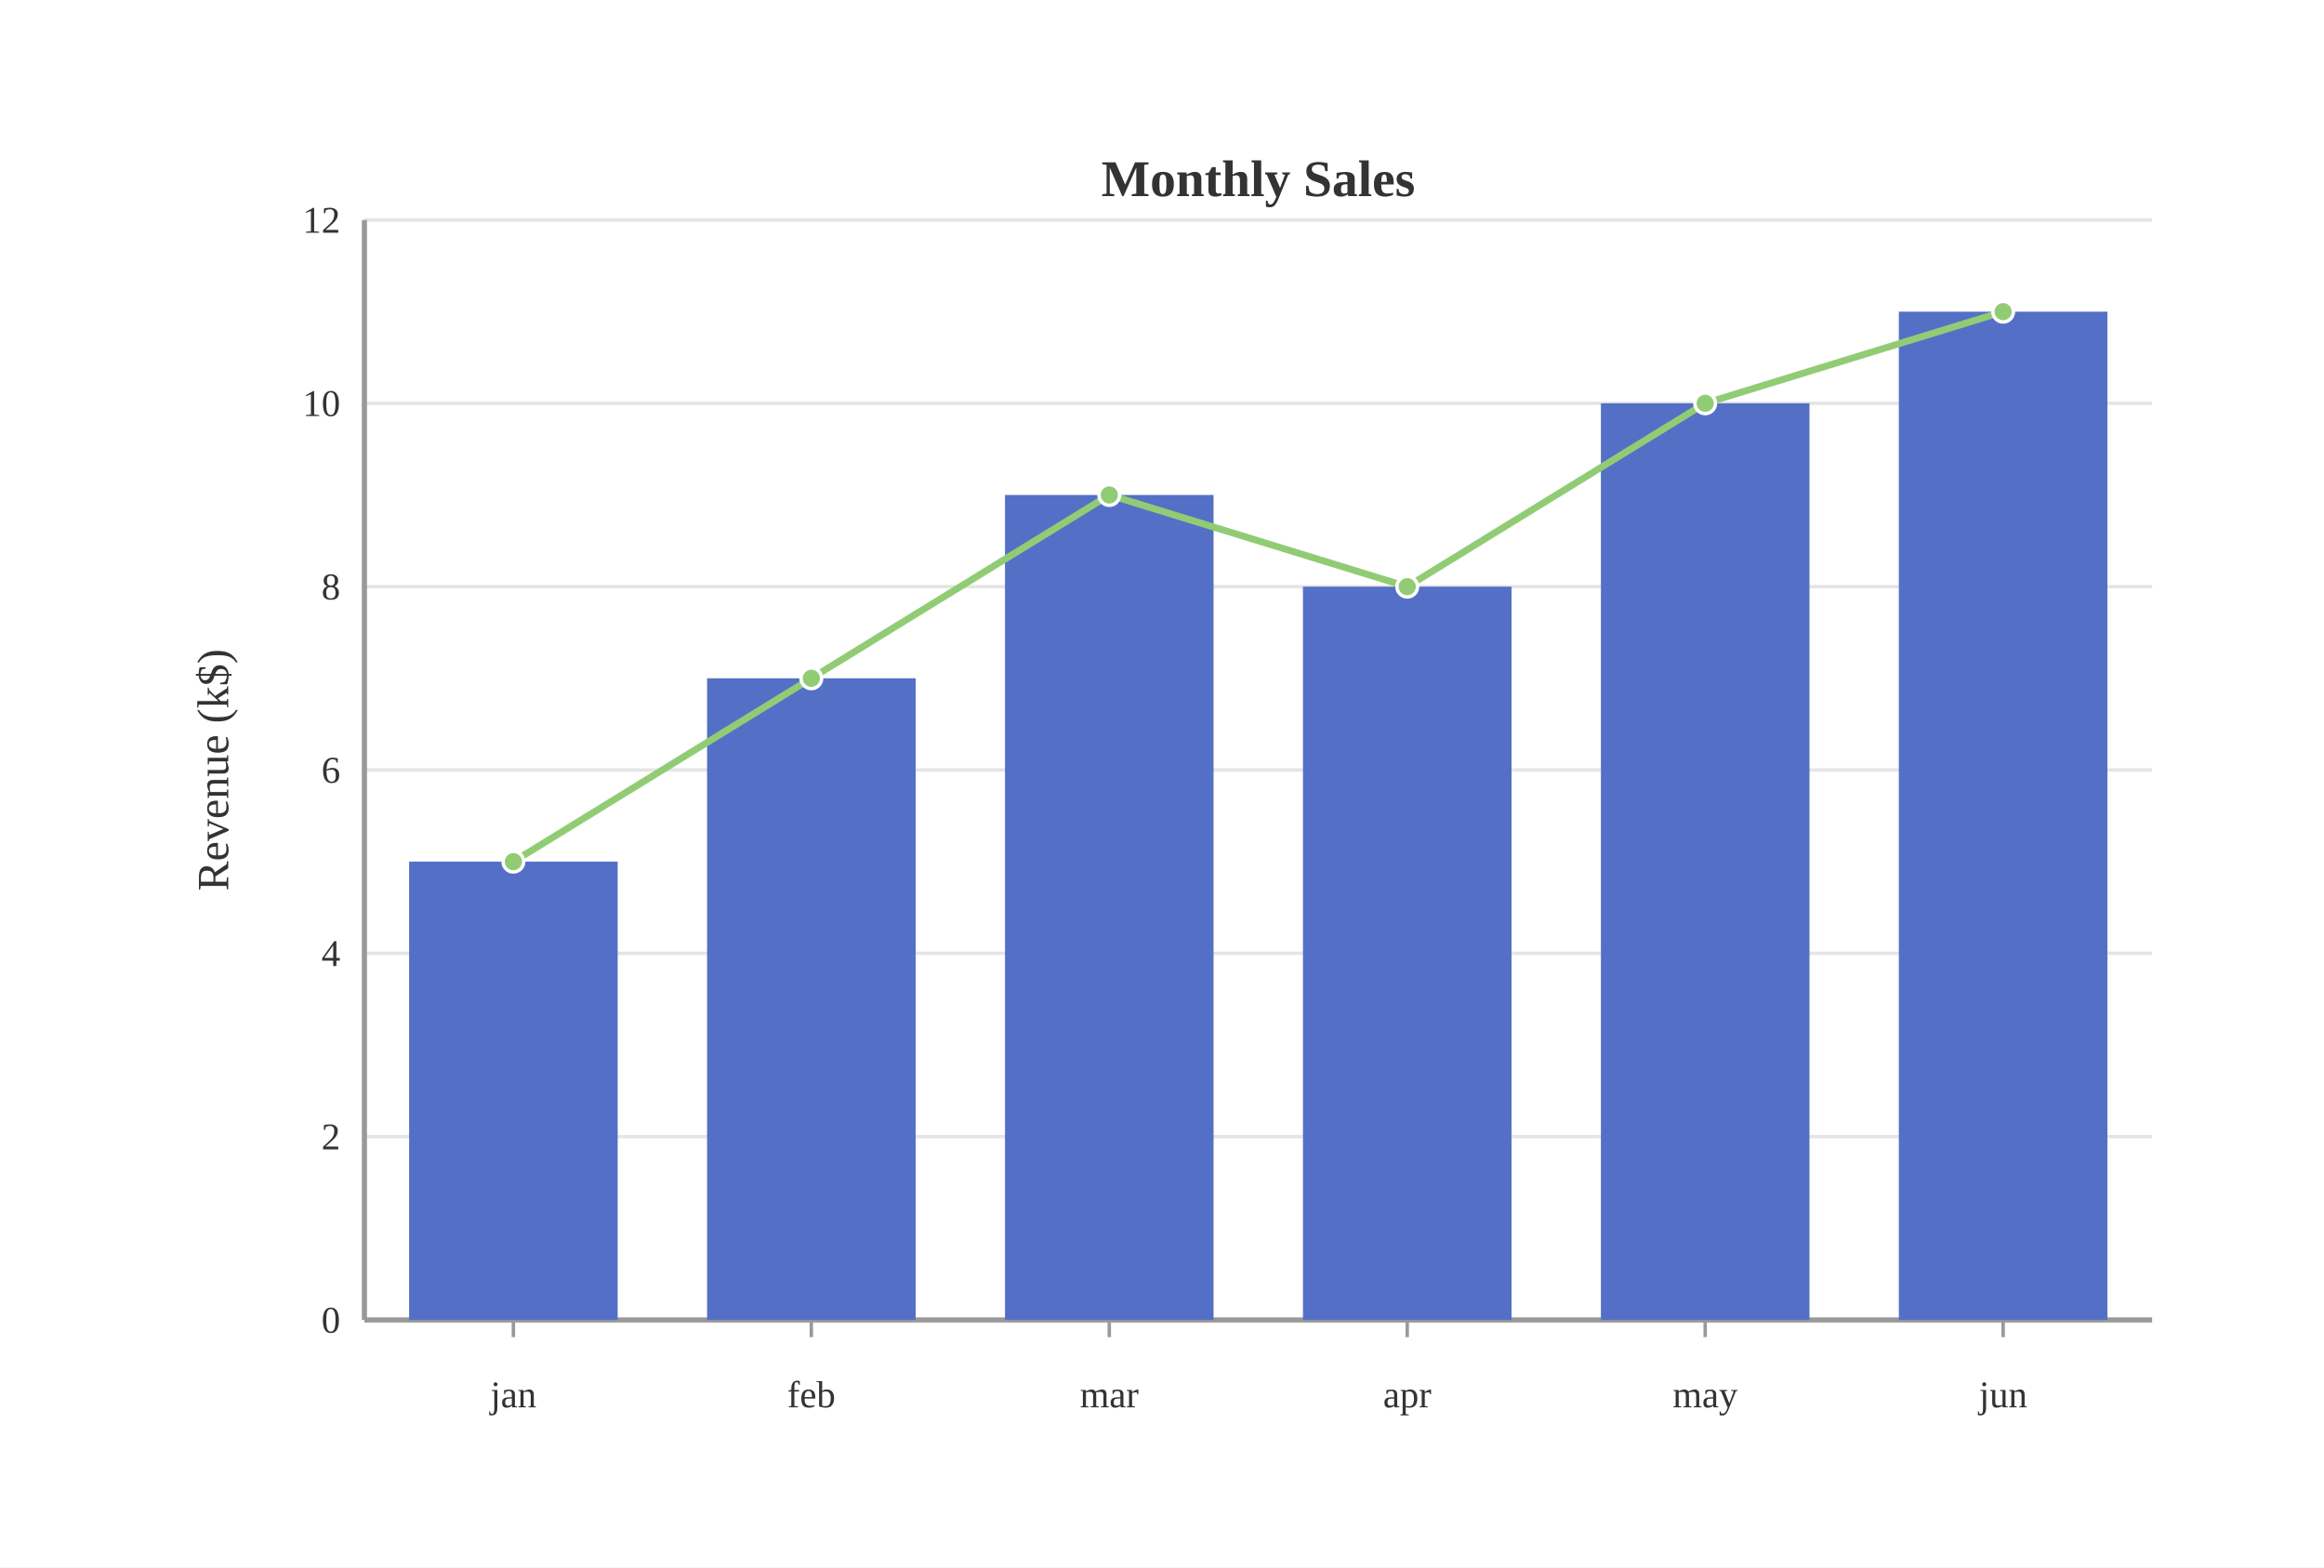
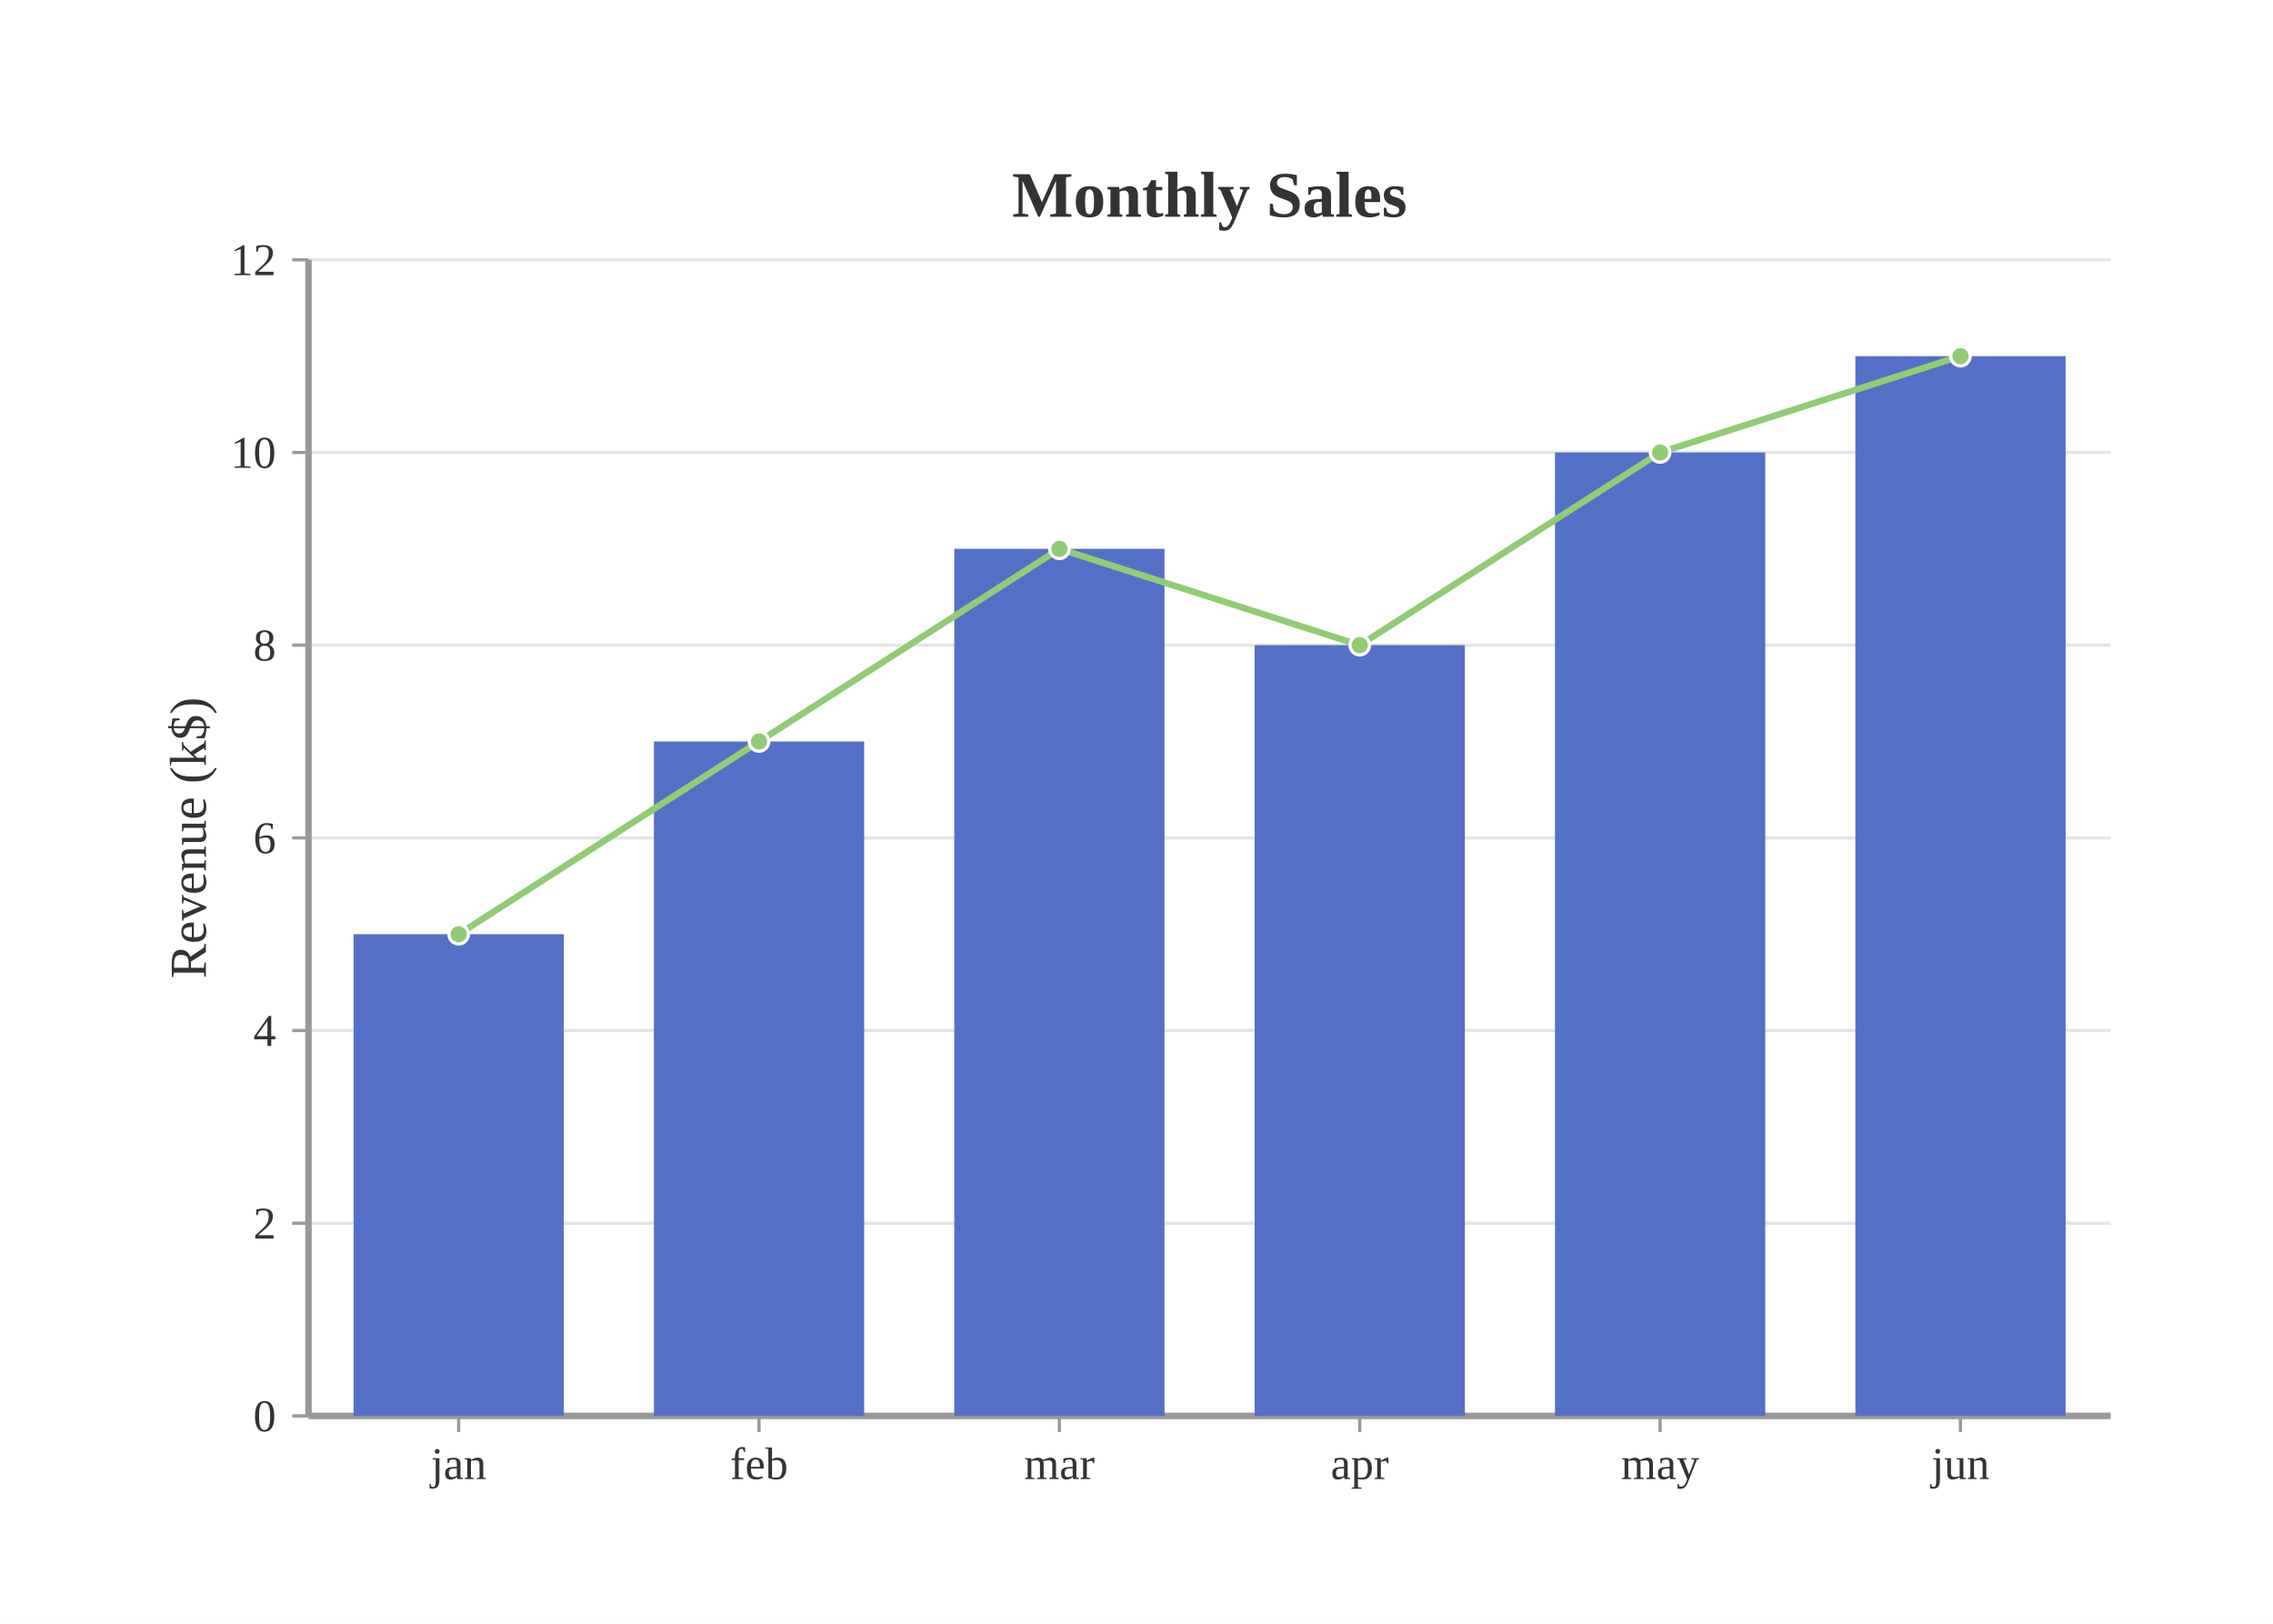
- <svg xmlns="http://www.w3.org/2000/svg" viewBox="0 0 676.00 456.00">
-   <rect x="0.00" y="0.00" width="676.00" height="456.00" style="fill:#fff;stroke:none" />
-   <text x="366.00" y="52.00" text-anchor="middle" dominant-baseline="central" style="fill:#333;font-size:15px;font-weight:bold">Monthly Sales</text>
-   <line x1="106.00" y1="384.00" x2="626.00" y2="384.00" style="stroke:#e5e5e5;stroke-width:1" />
-   <text x="99.00" y="384.00" text-anchor="end" dominant-baseline="central" style="fill:#333;font-size:11px">0</text>
-   <line x1="106.00" y1="330.67" x2="626.00" y2="330.67" style="stroke:#e5e5e5;stroke-width:1" />
-   <text x="99.00" y="330.67" text-anchor="end" dominant-baseline="central" style="fill:#333;font-size:11px">2</text>
-   <line x1="106.00" y1="277.33" x2="626.00" y2="277.33" style="stroke:#e5e5e5;stroke-width:1" />
-   <text x="99.00" y="277.33" text-anchor="end" dominant-baseline="central" style="fill:#333;font-size:11px">4</text>
-   <line x1="106.00" y1="224.00" x2="626.00" y2="224.00" style="stroke:#e5e5e5;stroke-width:1" />
-   <text x="99.00" y="224.00" text-anchor="end" dominant-baseline="central" style="fill:#333;font-size:11px">6</text>
-   <line x1="106.00" y1="170.67" x2="626.00" y2="170.67" style="stroke:#e5e5e5;stroke-width:1" />
-   <text x="99.00" y="170.67" text-anchor="end" dominant-baseline="central" style="fill:#333;font-size:11px">8</text>
-   <line x1="106.00" y1="117.33" x2="626.00" y2="117.33" style="stroke:#e5e5e5;stroke-width:1" />
-   <text x="99.00" y="117.33" text-anchor="end" dominant-baseline="central" style="fill:#333;font-size:11px">10</text>
-   <line x1="106.00" y1="64.00" x2="626.00" y2="64.00" style="stroke:#e5e5e5;stroke-width:1" />
-   <text x="99.00" y="64.00" text-anchor="end" dominant-baseline="central" style="fill:#333;font-size:11px">12</text>
-   <line x1="149.33" y1="384.00" x2="149.33" y2="389.00" style="stroke:#999;stroke-width:1" />
-   <text x="149.33" y="402.00" text-anchor="middle" dominant-baseline="hanging" style="fill:#333;font-size:11px">jan</text>
-   <line x1="236.00" y1="384.00" x2="236.00" y2="389.00" style="stroke:#999;stroke-width:1" />
-   <text x="236.00" y="402.00" text-anchor="middle" dominant-baseline="hanging" style="fill:#333;font-size:11px">feb</text>
-   <line x1="322.67" y1="384.00" x2="322.67" y2="389.00" style="stroke:#999;stroke-width:1" />
-   <text x="322.67" y="402.00" text-anchor="middle" dominant-baseline="hanging" style="fill:#333;font-size:11px">mar</text>
-   <line x1="409.33" y1="384.00" x2="409.33" y2="389.00" style="stroke:#999;stroke-width:1" />
-   <text x="409.33" y="402.00" text-anchor="middle" dominant-baseline="hanging" style="fill:#333;font-size:11px">apr</text>
-   <line x1="496.00" y1="384.00" x2="496.00" y2="389.00" style="stroke:#999;stroke-width:1" />
-   <text x="496.00" y="402.00" text-anchor="middle" dominant-baseline="hanging" style="fill:#333;font-size:11px">may</text>
-   <line x1="582.67" y1="384.00" x2="582.67" y2="389.00" style="stroke:#999;stroke-width:1" />
-   <text x="582.67" y="402.00" text-anchor="middle" dominant-baseline="hanging" style="fill:#333;font-size:11px">jun</text>
-   <line x1="106.00" y1="384.00" x2="626.00" y2="384.00" style="stroke:#999;stroke-width:1.5" />
-   <line x1="106.00" y1="64.00" x2="106.00" y2="384.00" style="stroke:#999;stroke-width:1.5" />
-   <text x="62.00" y="224.00" text-anchor="middle" dominant-baseline="central" style="fill:#333;font-size:13px" transform="rotate(-90 62.00 224.00)">Revenue (k$)</text>
-   <rect x="119.00" y="250.67" width="60.67" height="133.33" style="fill:#5470c6;stroke:none" />
-   <rect x="205.67" y="197.33" width="60.67" height="186.67" style="fill:#5470c6;stroke:none" />
-   <rect x="292.33" y="144.00" width="60.67" height="240.00" style="fill:#5470c6;stroke:none" />
-   <rect x="379.00" y="170.67" width="60.67" height="213.33" style="fill:#5470c6;stroke:none" />
-   <rect x="465.67" y="117.33" width="60.67" height="266.67" style="fill:#5470c6;stroke:none" />
-   <rect x="552.33" y="90.67" width="60.67" height="293.33" style="fill:#5470c6;stroke:none" />
-   <polyline points="149.33,250.67 236.00,197.33 322.67,144.00 409.33,170.67 496.00,117.33 582.67,90.67" style="fill:none;stroke:#91cc75;stroke-width:2" />
-   <circle cx="149.33" cy="250.67" r="3.00" style="fill:#91cc75;stroke:#fff;stroke-width:1" />
-   <circle cx="236.00" cy="197.33" r="3.00" style="fill:#91cc75;stroke:#fff;stroke-width:1" />
-   <circle cx="322.67" cy="144.00" r="3.00" style="fill:#91cc75;stroke:#fff;stroke-width:1" />
-   <circle cx="409.33" cy="170.67" r="3.00" style="fill:#91cc75;stroke:#fff;stroke-width:1" />
-   <circle cx="496.00" cy="117.33" r="3.00" style="fill:#91cc75;stroke:#fff;stroke-width:1" />
-   <circle cx="582.67" cy="90.67" r="3.00" style="fill:#91cc75;stroke:#fff;stroke-width:1" />
+ <svg xmlns="http://www.w3.org/2000/svg" viewBox="0 0 700.00 500.00">
+   <rect x="0.00" y="0.00" width="700.00" height="500.00" style="fill:#fff;stroke:none" />
+   <text x="372.50" y="60.00" text-anchor="middle" dominant-baseline="central" style="fill:#333;font-size:20px;font-weight:bold">Monthly Sales</text>
+   <line x1="95.00" y1="436.00" x2="650.00" y2="436.00" style="stroke:#e5e5e5;stroke-width:1" />
+   <line x1="90.00" y1="436.00" x2="95.00" y2="436.00" style="stroke:#999;stroke-width:1" />
+   <text x="85.00" y="436.00" text-anchor="end" dominant-baseline="central" style="fill:#333;font-size:14px">0</text>
+   <line x1="95.00" y1="376.67" x2="650.00" y2="376.67" style="stroke:#e5e5e5;stroke-width:1" />
+   <line x1="90.00" y1="376.67" x2="95.00" y2="376.67" style="stroke:#999;stroke-width:1" />
+   <text x="85.00" y="376.67" text-anchor="end" dominant-baseline="central" style="fill:#333;font-size:14px">2</text>
+   <line x1="95.00" y1="317.33" x2="650.00" y2="317.33" style="stroke:#e5e5e5;stroke-width:1" />
+   <line x1="90.00" y1="317.33" x2="95.00" y2="317.33" style="stroke:#999;stroke-width:1" />
+   <text x="85.00" y="317.33" text-anchor="end" dominant-baseline="central" style="fill:#333;font-size:14px">4</text>
+   <line x1="95.00" y1="258.00" x2="650.00" y2="258.00" style="stroke:#e5e5e5;stroke-width:1" />
+   <line x1="90.00" y1="258.00" x2="95.00" y2="258.00" style="stroke:#999;stroke-width:1" />
+   <text x="85.00" y="258.00" text-anchor="end" dominant-baseline="central" style="fill:#333;font-size:14px">6</text>
+   <line x1="95.00" y1="198.67" x2="650.00" y2="198.67" style="stroke:#e5e5e5;stroke-width:1" />
+   <line x1="90.00" y1="198.67" x2="95.00" y2="198.67" style="stroke:#999;stroke-width:1" />
+   <text x="85.00" y="198.67" text-anchor="end" dominant-baseline="central" style="fill:#333;font-size:14px">8</text>
+   <line x1="95.00" y1="139.33" x2="650.00" y2="139.33" style="stroke:#e5e5e5;stroke-width:1" />
+   <line x1="90.00" y1="139.33" x2="95.00" y2="139.33" style="stroke:#999;stroke-width:1" />
+   <text x="85.00" y="139.33" text-anchor="end" dominant-baseline="central" style="fill:#333;font-size:14px">10</text>
+   <line x1="95.00" y1="80.00" x2="650.00" y2="80.00" style="stroke:#e5e5e5;stroke-width:1" />
+   <line x1="90.00" y1="80.00" x2="95.00" y2="80.00" style="stroke:#999;stroke-width:1" />
+   <text x="85.00" y="80.00" text-anchor="end" dominant-baseline="central" style="fill:#333;font-size:14px">12</text>
+   <line x1="141.25" y1="436.00" x2="141.25" y2="441.00" style="stroke:#999;stroke-width:1" />
+   <text x="141.25" y="446.00" text-anchor="middle" dominant-baseline="hanging" style="fill:#333;font-size:14px">jan</text>
+   <line x1="233.75" y1="436.00" x2="233.75" y2="441.00" style="stroke:#999;stroke-width:1" />
+   <text x="233.75" y="446.00" text-anchor="middle" dominant-baseline="hanging" style="fill:#333;font-size:14px">feb</text>
+   <line x1="326.25" y1="436.00" x2="326.25" y2="441.00" style="stroke:#999;stroke-width:1" />
+   <text x="326.25" y="446.00" text-anchor="middle" dominant-baseline="hanging" style="fill:#333;font-size:14px">mar</text>
+   <line x1="418.75" y1="436.00" x2="418.75" y2="441.00" style="stroke:#999;stroke-width:1" />
+   <text x="418.75" y="446.00" text-anchor="middle" dominant-baseline="hanging" style="fill:#333;font-size:14px">apr</text>
+   <line x1="511.25" y1="436.00" x2="511.25" y2="441.00" style="stroke:#999;stroke-width:1" />
+   <text x="511.25" y="446.00" text-anchor="middle" dominant-baseline="hanging" style="fill:#333;font-size:14px">may</text>
+   <line x1="603.75" y1="436.00" x2="603.75" y2="441.00" style="stroke:#999;stroke-width:1" />
+   <text x="603.75" y="446.00" text-anchor="middle" dominant-baseline="hanging" style="fill:#333;font-size:14px">jun</text>
+   <line x1="95.00" y1="436.00" x2="650.00" y2="436.00" style="stroke:#999;stroke-width:2" />
+   <line x1="95.00" y1="80.00" x2="95.00" y2="436.00" style="stroke:#999;stroke-width:2" />
+   <text x="58.00" y="258.00" text-anchor="middle" dominant-baseline="central" style="fill:#333;font-size:16px" transform="rotate(-90 58.00 258.00)">Revenue (k$)</text>
+   <rect x="108.88" y="287.67" width="64.75" height="148.33" style="fill:#5470c6;stroke:none" />
+   <rect x="201.38" y="228.33" width="64.75" height="207.67" style="fill:#5470c6;stroke:none" />
+   <rect x="293.88" y="169.00" width="64.75" height="267.00" style="fill:#5470c6;stroke:none" />
+   <rect x="386.38" y="198.67" width="64.75" height="237.33" style="fill:#5470c6;stroke:none" />
+   <rect x="478.88" y="139.33" width="64.75" height="296.67" style="fill:#5470c6;stroke:none" />
+   <rect x="571.38" y="109.67" width="64.75" height="326.33" style="fill:#5470c6;stroke:none" />
+   <polyline points="141.25,287.67 233.75,228.33 326.25,169.00 418.75,198.67 511.25,139.33 603.75,109.67" style="fill:none;stroke:#91cc75;stroke-width:2" />
+   <circle cx="141.25" cy="287.67" r="3.00" style="fill:#91cc75;stroke:#fff;stroke-width:1" />
+   <circle cx="233.75" cy="228.33" r="3.00" style="fill:#91cc75;stroke:#fff;stroke-width:1" />
+   <circle cx="326.25" cy="169.00" r="3.00" style="fill:#91cc75;stroke:#fff;stroke-width:1" />
+   <circle cx="418.75" cy="198.67" r="3.00" style="fill:#91cc75;stroke:#fff;stroke-width:1" />
+   <circle cx="511.25" cy="139.33" r="3.00" style="fill:#91cc75;stroke:#fff;stroke-width:1" />
+   <circle cx="603.75" cy="109.67" r="3.00" style="fill:#91cc75;stroke:#fff;stroke-width:1" />
</svg>
